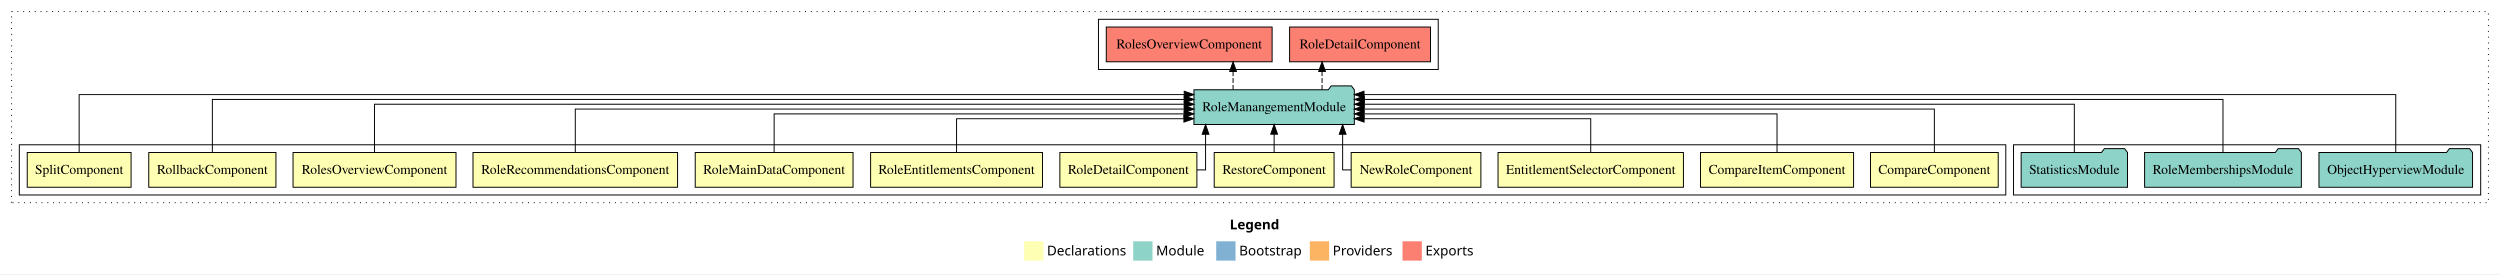
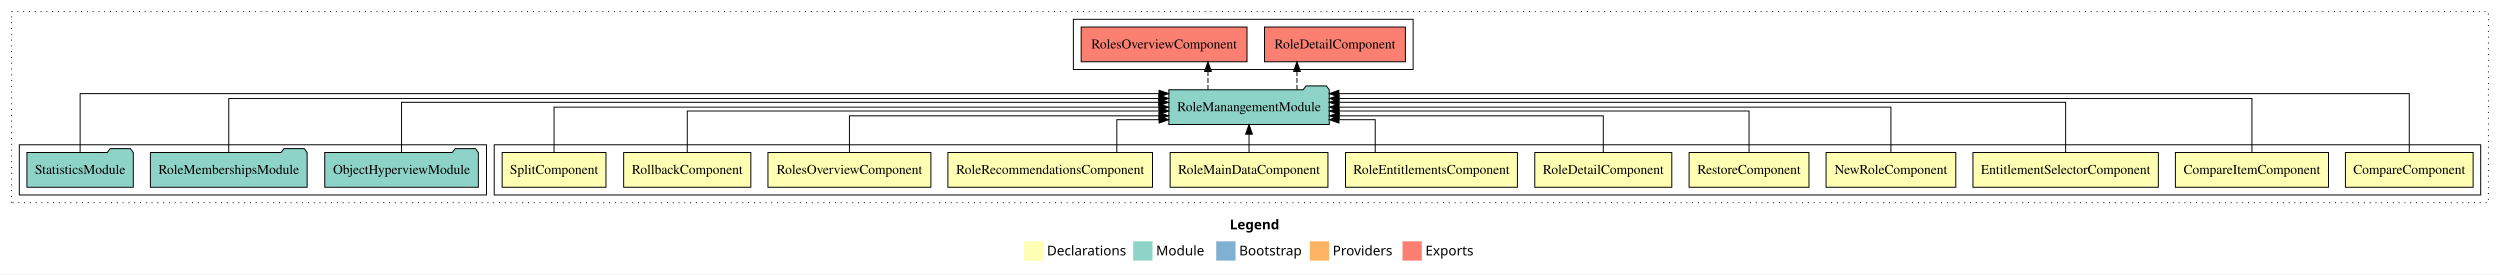
<svg xmlns="http://www.w3.org/2000/svg" width="2590pt" height="284pt" viewBox="0.00 0.00 2590.00 284.00">
  <g id="graph0" class="graph" transform="scale(1 1) rotate(0) translate(4 280)">
    <polygon fill="white" stroke="transparent" points="-4,4 -4,-280 2586,-280 2586,4 -4,4" />
    <text text-anchor="start" x="1270.01" y="-42.4" font-family="Times-12" font-weight="bold" font-size="14.00">Legend</text>
    <polygon fill="#ffffb3" stroke="transparent" points="1057,-10 1057,-30 1077,-30 1077,-10 1057,-10" />
    <text text-anchor="start" x="1080.63" y="-15.4" font-family="Times-12" font-size="14.00">  Declarations</text>
    <polygon fill="#8dd3c7" stroke="transparent" points="1170,-10 1170,-30 1190,-30 1190,-10 1170,-10" />
    <text text-anchor="start" x="1193.73" y="-15.4" font-family="Times-12" font-size="14.00">  Module</text>
    <polygon fill="#80b1d3" stroke="transparent" points="1256,-10 1256,-30 1276,-30 1276,-10 1256,-10" />
    <text text-anchor="start" x="1279.78" y="-15.4" font-family="Times-12" font-size="14.00">  Bootstrap</text>
    <polygon fill="#fdb462" stroke="transparent" points="1353,-10 1353,-30 1373,-30 1373,-10 1353,-10" />
    <text text-anchor="start" x="1376.67" y="-15.4" font-family="Times-12" font-size="14.00">  Providers</text>
    <polygon fill="#fb8072" stroke="transparent" points="1449,-10 1449,-30 1469,-30 1469,-10 1449,-10" />
    <text text-anchor="start" x="1472.73" y="-15.4" font-family="Times-12" font-size="14.00">  Exports</text>
    <g id="clust1" class="cluster">
      <polygon fill="none" stroke="black" stroke-dasharray="1,5" points="8,-70 8,-268 2574,-268 2574,-70 8,-70" />
    </g>
    <g id="clust16" class="cluster">
-       <polygon fill="none" stroke="black" points="1134,-208 1134,-260 1486,-260 1486,-208 1134,-208" />
+       <polygon fill="none" stroke="black" points="1108,-208 1108,-260 1460,-260 1460,-208 1108,-208" />
+     </g>
+     <g id="clust2" class="cluster">
+       <polygon fill="none" stroke="black" points="508,-78 508,-130 2566,-130 2566,-78 508,-78" />
    </g>
    <g id="clust15" class="cluster">
-       <polygon fill="none" stroke="black" points="2082,-78 2082,-130 2566,-130 2566,-78 2082,-78" />
-     </g>
-     <g id="clust2" class="cluster">
-       <polygon fill="none" stroke="black" points="16,-78 16,-130 2074,-130 2074,-78 16,-78" />
+       <polygon fill="none" stroke="black" points="16,-78 16,-130 500,-130 500,-78 16,-78" />
    </g>
    <g id="node1" class="node">
-       <polygon fill="#ffffb3" stroke="black" points="2066.15,-122 1933.85,-122 1933.85,-86 2066.15,-86 2066.15,-122" />
-       <text text-anchor="middle" x="2000" y="-99.8" font-family="Times,serif" font-size="14.00">CompareComponent</text>
+       <polygon fill="#ffffb3" stroke="black" points="2558.15,-122 2425.85,-122 2425.85,-86 2558.15,-86 2558.15,-122" />
+       <text text-anchor="middle" x="2492" y="-99.8" font-family="Times,serif" font-size="14.00">CompareComponent</text>
    </g>
    <g id="node13" class="node">
-       <polygon fill="#8dd3c7" stroke="black" points="1399.08,-187 1396.08,-191 1375.08,-191 1372.08,-187 1232.92,-187 1232.92,-151 1399.08,-151 1399.08,-187" />
-       <text text-anchor="middle" x="1316" y="-164.8" font-family="Times,serif" font-size="14.00">RoleManangementModule</text>
+       <polygon fill="#8dd3c7" stroke="black" points="1373.08,-187 1370.08,-191 1349.08,-191 1346.08,-187 1206.92,-187 1206.92,-151 1373.08,-151 1373.08,-187" />
+       <text text-anchor="middle" x="1290" y="-164.8" font-family="Times,serif" font-size="14.00">RoleManangementModule</text>
    </g>
    <g id="edge1" class="edge">
-       <path fill="none" stroke="black" d="M2000,-122.22C2000,-140.83 2000,-167 2000,-167 2000,-167 1409.19,-167 1409.19,-167" />
-       <polygon fill="black" stroke="black" points="1409.19,-163.5 1399.19,-167 1409.19,-170.5 1409.19,-163.5" />
+       <path fill="none" stroke="black" d="M2492,-122.32C2492,-145.66 2492,-183 2492,-183 2492,-183 1383.09,-183 1383.09,-183" />
+       <polygon fill="black" stroke="black" points="1383.09,-179.5 1373.09,-183 1383.09,-186.5 1383.09,-179.5" />
    </g>
    <g id="node2" class="node">
-       <polygon fill="#ffffb3" stroke="black" points="1916.31,-122 1757.69,-122 1757.69,-86 1916.31,-86 1916.31,-122" />
-       <text text-anchor="middle" x="1837" y="-99.8" font-family="Times,serif" font-size="14.00">CompareItemComponent</text>
+       <polygon fill="#ffffb3" stroke="black" points="2408.31,-122 2249.69,-122 2249.69,-86 2408.31,-86 2408.31,-122" />
+       <text text-anchor="middle" x="2329" y="-99.8" font-family="Times,serif" font-size="14.00">CompareItemComponent</text>
    </g>
    <g id="edge2" class="edge">
-       <path fill="none" stroke="black" d="M1837,-122.03C1837,-139.06 1837,-162 1837,-162 1837,-162 1409.13,-162 1409.13,-162" />
-       <polygon fill="black" stroke="black" points="1409.13,-158.5 1399.13,-162 1409.13,-165.5 1409.13,-158.5" />
+       <path fill="none" stroke="black" d="M2329,-122.29C2329,-144.21 2329,-178 2329,-178 2329,-178 1383.27,-178 1383.27,-178" />
+       <polygon fill="black" stroke="black" points="1383.27,-174.5 1373.27,-178 1383.27,-181.5 1383.27,-174.5" />
    </g>
    <g id="node3" class="node">
-       <polygon fill="#ffffb3" stroke="black" points="1740.03,-122 1547.97,-122 1547.97,-86 1740.03,-86 1740.03,-122" />
-       <text text-anchor="middle" x="1644" y="-99.8" font-family="Times,serif" font-size="14.00">EntitlementSelectorComponent</text>
+       <polygon fill="#ffffb3" stroke="black" points="2232.03,-122 2039.97,-122 2039.97,-86 2232.03,-86 2232.03,-122" />
+       <text text-anchor="middle" x="2136" y="-99.8" font-family="Times,serif" font-size="14.00">EntitlementSelectorComponent</text>
    </g>
    <g id="edge3" class="edge">
-       <path fill="none" stroke="black" d="M1644,-122.24C1644,-137.57 1644,-157 1644,-157 1644,-157 1409.19,-157 1409.19,-157" />
-       <polygon fill="black" stroke="black" points="1409.19,-153.5 1399.19,-157 1409.19,-160.5 1409.19,-153.5" />
+       <path fill="none" stroke="black" d="M2136,-122.03C2136,-142.77 2136,-174 2136,-174 2136,-174 1383.05,-174 1383.05,-174" />
+       <polygon fill="black" stroke="black" points="1383.05,-170.5 1373.05,-174 1383.05,-177.5 1383.05,-170.5" />
    </g>
    <g id="node4" class="node">
-       <polygon fill="#ffffb3" stroke="black" points="1530.2,-122 1395.8,-122 1395.8,-86 1530.2,-86 1530.2,-122" />
-       <text text-anchor="middle" x="1463" y="-99.8" font-family="Times,serif" font-size="14.00">NewRoleComponent</text>
+       <polygon fill="#ffffb3" stroke="black" points="2022.2,-122 1887.8,-122 1887.8,-86 2022.2,-86 2022.2,-122" />
+       <text text-anchor="middle" x="1955" y="-99.8" font-family="Times,serif" font-size="14.00">NewRoleComponent</text>
    </g>
    <g id="edge4" class="edge">
-       <path fill="none" stroke="black" d="M1395.69,-104C1390.36,-104 1386.97,-104 1386.97,-104 1386.97,-104 1386.97,-140.89 1386.97,-140.89" />
-       <polygon fill="black" stroke="black" points="1383.47,-140.89 1386.97,-150.89 1390.47,-140.89 1383.47,-140.89" />
+       <path fill="none" stroke="black" d="M1955,-122.11C1955,-141.34 1955,-169 1955,-169 1955,-169 1383.21,-169 1383.21,-169" />
+       <polygon fill="black" stroke="black" points="1383.21,-165.5 1373.21,-169 1383.21,-172.5 1383.21,-165.5" />
    </g>
    <g id="node5" class="node">
-       <polygon fill="#ffffb3" stroke="black" points="1378.09,-122 1253.91,-122 1253.91,-86 1378.09,-86 1378.09,-122" />
-       <text text-anchor="middle" x="1316" y="-99.8" font-family="Times,serif" font-size="14.00">RestoreComponent</text>
+       <polygon fill="#ffffb3" stroke="black" points="1870.09,-122 1745.91,-122 1745.91,-86 1870.09,-86 1870.09,-122" />
+       <text text-anchor="middle" x="1808" y="-99.8" font-family="Times,serif" font-size="14.00">RestoreComponent</text>
    </g>
    <g id="edge5" class="edge">
-       <path fill="none" stroke="black" d="M1316,-122.11C1316,-122.11 1316,-140.99 1316,-140.99" />
-       <polygon fill="black" stroke="black" points="1312.5,-140.99 1316,-150.99 1319.5,-140.99 1312.5,-140.99" />
+       <path fill="none" stroke="black" d="M1808,-122.3C1808,-140.27 1808,-165 1808,-165 1808,-165 1383.23,-165 1383.23,-165" />
+       <polygon fill="black" stroke="black" points="1383.23,-161.5 1373.23,-165 1383.23,-168.5 1383.23,-161.5" />
    </g>
    <g id="node6" class="node">
-       <polygon fill="#ffffb3" stroke="black" points="1235.98,-122 1094.02,-122 1094.02,-86 1235.98,-86 1235.98,-122" />
-       <text text-anchor="middle" x="1165" y="-99.8" font-family="Times,serif" font-size="14.00">RoleDetailComponent</text>
+       <polygon fill="#ffffb3" stroke="black" points="1727.98,-122 1586.02,-122 1586.02,-86 1727.98,-86 1727.98,-122" />
+       <text text-anchor="middle" x="1657" y="-99.8" font-family="Times,serif" font-size="14.00">RoleDetailComponent</text>
    </g>
    <g id="edge6" class="edge">
-       <path fill="none" stroke="black" d="M1236.11,-104C1241.54,-104 1244.97,-104 1244.97,-104 1244.97,-104 1244.97,-140.89 1244.97,-140.89" />
-       <polygon fill="black" stroke="black" points="1241.47,-140.89 1244.97,-150.89 1248.47,-140.89 1241.47,-140.89" />
+       <path fill="none" stroke="black" d="M1657,-122.03C1657,-138.4 1657,-160 1657,-160 1657,-160 1383.28,-160 1383.28,-160" />
+       <polygon fill="black" stroke="black" points="1383.28,-156.5 1373.28,-160 1383.28,-163.5 1383.28,-156.5" />
    </g>
    <g id="node7" class="node">
-       <polygon fill="#ffffb3" stroke="black" points="1076.04,-122 897.96,-122 897.96,-86 1076.04,-86 1076.04,-122" />
-       <text text-anchor="middle" x="987" y="-99.8" font-family="Times,serif" font-size="14.00">RoleEntitlementsComponent</text>
+       <polygon fill="#ffffb3" stroke="black" points="1568.04,-122 1389.96,-122 1389.96,-86 1568.04,-86 1568.04,-122" />
+       <text text-anchor="middle" x="1479" y="-99.8" font-family="Times,serif" font-size="14.00">RoleEntitlementsComponent</text>
    </g>
    <g id="edge7" class="edge">
-       <path fill="none" stroke="black" d="M987,-122.24C987,-137.57 987,-157 987,-157 987,-157 1222.55,-157 1222.55,-157" />
-       <polygon fill="black" stroke="black" points="1222.55,-160.5 1232.55,-157 1222.55,-153.5 1222.55,-160.5" />
+       <path fill="none" stroke="black" d="M1420.73,-122.19C1420.73,-137.18 1420.73,-156 1420.73,-156 1420.73,-156 1383.17,-156 1383.17,-156" />
+       <polygon fill="black" stroke="black" points="1383.17,-152.5 1373.17,-156 1383.17,-159.5 1383.17,-152.5" />
    </g>
    <g id="node8" class="node">
-       <polygon fill="#ffffb3" stroke="black" points="879.75,-122 716.25,-122 716.25,-86 879.75,-86 879.75,-122" />
-       <text text-anchor="middle" x="798" y="-99.8" font-family="Times,serif" font-size="14.00">RoleMainDataComponent</text>
+       <polygon fill="#ffffb3" stroke="black" points="1371.75,-122 1208.25,-122 1208.25,-86 1371.75,-86 1371.75,-122" />
+       <text text-anchor="middle" x="1290" y="-99.8" font-family="Times,serif" font-size="14.00">RoleMainDataComponent</text>
    </g>
    <g id="edge8" class="edge">
-       <path fill="none" stroke="black" d="M798,-122.03C798,-139.06 798,-162 798,-162 798,-162 1222.77,-162 1222.77,-162" />
-       <polygon fill="black" stroke="black" points="1222.77,-165.5 1232.77,-162 1222.77,-158.5 1222.77,-165.5" />
+       <path fill="none" stroke="black" d="M1290,-122.11C1290,-122.11 1290,-140.99 1290,-140.99" />
+       <polygon fill="black" stroke="black" points="1286.5,-140.99 1290,-150.99 1293.5,-140.99 1286.5,-140.99" />
    </g>
    <g id="node9" class="node">
-       <polygon fill="#ffffb3" stroke="black" points="697.98,-122 486.02,-122 486.02,-86 697.98,-86 697.98,-122" />
-       <text text-anchor="middle" x="592" y="-99.8" font-family="Times,serif" font-size="14.00">RoleRecommendationsComponent</text>
+       <polygon fill="#ffffb3" stroke="black" points="1189.98,-122 978.02,-122 978.02,-86 1189.98,-86 1189.98,-122" />
+       <text text-anchor="middle" x="1084" y="-99.8" font-family="Times,serif" font-size="14.00">RoleRecommendationsComponent</text>
    </g>
    <g id="edge9" class="edge">
-       <path fill="none" stroke="black" d="M592,-122.22C592,-140.83 592,-167 592,-167 592,-167 1222.95,-167 1222.95,-167" />
-       <polygon fill="black" stroke="black" points="1222.95,-170.5 1232.95,-167 1222.95,-163.5 1222.95,-170.5" />
+       <path fill="none" stroke="black" d="M1153.02,-122.19C1153.02,-137.18 1153.02,-156 1153.02,-156 1153.02,-156 1196.76,-156 1196.76,-156" />
+       <polygon fill="black" stroke="black" points="1196.76,-159.5 1206.76,-156 1196.76,-152.5 1196.76,-159.5" />
    </g>
    <g id="node10" class="node">
-       <polygon fill="#ffffb3" stroke="black" points="468.41,-122 299.59,-122 299.59,-86 468.41,-86 468.41,-122" />
-       <text text-anchor="middle" x="384" y="-99.8" font-family="Times,serif" font-size="14.00">RolesOverviewComponent</text>
+       <polygon fill="#ffffb3" stroke="black" points="960.41,-122 791.59,-122 791.59,-86 960.41,-86 960.41,-122" />
+       <text text-anchor="middle" x="876" y="-99.8" font-family="Times,serif" font-size="14.00">RolesOverviewComponent</text>
    </g>
    <g id="edge10" class="edge">
-       <path fill="none" stroke="black" d="M384,-122.22C384,-142.37 384,-172 384,-172 384,-172 1222.88,-172 1222.88,-172" />
-       <polygon fill="black" stroke="black" points="1222.88,-175.5 1232.88,-172 1222.88,-168.5 1222.88,-175.5" />
+       <path fill="none" stroke="black" d="M876,-122.03C876,-138.4 876,-160 876,-160 876,-160 1196.72,-160 1196.72,-160" />
+       <polygon fill="black" stroke="black" points="1196.72,-163.5 1206.72,-160 1196.72,-156.5 1196.72,-163.5" />
    </g>
    <g id="node11" class="node">
-       <polygon fill="#ffffb3" stroke="black" points="281.88,-122 150.12,-122 150.12,-86 281.88,-86 281.88,-122" />
-       <text text-anchor="middle" x="216" y="-99.8" font-family="Times,serif" font-size="14.00">RollbackComponent</text>
+       <polygon fill="#ffffb3" stroke="black" points="773.88,-122 642.12,-122 642.12,-86 773.88,-86 773.88,-122" />
+       <text text-anchor="middle" x="708" y="-99.8" font-family="Times,serif" font-size="14.00">RollbackComponent</text>
    </g>
    <g id="edge11" class="edge">
-       <path fill="none" stroke="black" d="M216,-122.04C216,-143.66 216,-177 216,-177 216,-177 1222.87,-177 1222.87,-177" />
-       <polygon fill="black" stroke="black" points="1222.87,-180.5 1232.87,-177 1222.87,-173.5 1222.87,-180.5" />
+       <path fill="none" stroke="black" d="M708,-122.3C708,-140.27 708,-165 708,-165 708,-165 1196.92,-165 1196.92,-165" />
+       <polygon fill="black" stroke="black" points="1196.92,-168.5 1206.92,-165 1196.92,-161.5 1196.92,-168.5" />
    </g>
    <g id="node12" class="node">
-       <polygon fill="#ffffb3" stroke="black" points="131.79,-122 24.21,-122 24.21,-86 131.79,-86 131.79,-122" />
-       <text text-anchor="middle" x="78" y="-99.8" font-family="Times,serif" font-size="14.00">SplitComponent</text>
+       <polygon fill="#ffffb3" stroke="black" points="623.79,-122 516.21,-122 516.21,-86 623.79,-86 623.79,-122" />
+       <text text-anchor="middle" x="570" y="-99.8" font-family="Times,serif" font-size="14.00">SplitComponent</text>
    </g>
    <g id="edge12" class="edge">
-       <path fill="none" stroke="black" d="M78,-122.09C78,-145.13 78,-182 78,-182 78,-182 1222.85,-182 1222.85,-182" />
-       <polygon fill="black" stroke="black" points="1222.85,-185.5 1232.85,-182 1222.85,-178.5 1222.85,-185.5" />
+       <path fill="none" stroke="black" d="M570,-122.11C570,-141.34 570,-169 570,-169 570,-169 1196.7,-169 1196.7,-169" />
+       <polygon fill="black" stroke="black" points="1196.7,-172.5 1206.7,-169 1196.7,-165.5 1196.7,-172.5" />
    </g>
    <g id="node17" class="node">
-       <polygon fill="#fb8072" stroke="black" points="1477.98,-252 1332.02,-252 1332.02,-216 1477.98,-216 1477.98,-252" />
-       <text text-anchor="middle" x="1405" y="-229.8" font-family="Times,serif" font-size="14.00">RoleDetailComponent </text>
+       <polygon fill="#fb8072" stroke="black" points="1451.98,-252 1306.02,-252 1306.02,-216 1451.98,-216 1451.98,-252" />
+       <text text-anchor="middle" x="1379" y="-229.8" font-family="Times,serif" font-size="14.00">RoleDetailComponent </text>
    </g>
    <g id="edge16" class="edge">
-       <path fill="none" stroke="black" stroke-dasharray="5,2" d="M1365.65,-187.11C1365.65,-187.11 1365.65,-205.99 1365.65,-205.99" />
-       <polygon fill="black" stroke="black" points="1362.15,-205.99 1365.65,-215.99 1369.15,-205.99 1362.15,-205.99" />
+       <path fill="none" stroke="black" stroke-dasharray="5,2" d="M1339.65,-187.11C1339.65,-187.11 1339.65,-205.99 1339.65,-205.99" />
+       <polygon fill="black" stroke="black" points="1336.15,-205.99 1339.65,-215.99 1343.15,-205.99 1336.15,-205.99" />
    </g>
    <g id="node18" class="node">
-       <polygon fill="#fb8072" stroke="black" points="1313.91,-252 1142.09,-252 1142.09,-216 1313.91,-216 1313.91,-252" />
-       <text text-anchor="middle" x="1228" y="-229.8" font-family="Times,serif" font-size="14.00">RolesOverviewComponent </text>
+       <polygon fill="#fb8072" stroke="black" points="1287.91,-252 1116.09,-252 1116.09,-216 1287.91,-216 1287.91,-252" />
+       <text text-anchor="middle" x="1202" y="-229.8" font-family="Times,serif" font-size="14.00">RolesOverviewComponent </text>
    </g>
    <g id="edge17" class="edge">
-       <path fill="none" stroke="black" stroke-dasharray="5,2" d="M1273.46,-187.11C1273.46,-187.11 1273.46,-205.99 1273.46,-205.99" />
-       <polygon fill="black" stroke="black" points="1269.96,-205.99 1273.46,-215.99 1276.96,-205.99 1269.96,-205.99" />
+       <path fill="none" stroke="black" stroke-dasharray="5,2" d="M1247.46,-187.11C1247.46,-187.11 1247.46,-205.99 1247.46,-205.99" />
+       <polygon fill="black" stroke="black" points="1243.96,-205.99 1247.46,-215.99 1250.96,-205.99 1243.96,-205.99" />
    </g>
    <g id="node14" class="node">
-       <polygon fill="#8dd3c7" stroke="black" points="2557.56,-122 2554.56,-126 2533.56,-126 2530.56,-122 2398.44,-122 2398.44,-86 2557.56,-86 2557.56,-122" />
-       <text text-anchor="middle" x="2478" y="-99.8" font-family="Times,serif" font-size="14.00">ObjectHyperviewModule</text>
+       <polygon fill="#8dd3c7" stroke="black" points="491.56,-122 488.56,-126 467.56,-126 464.56,-122 332.44,-122 332.44,-86 491.56,-86 491.56,-122" />
+       <text text-anchor="middle" x="412" y="-99.8" font-family="Times,serif" font-size="14.00">ObjectHyperviewModule</text>
    </g>
    <g id="edge13" class="edge">
-       <path fill="none" stroke="black" d="M2478,-122.09C2478,-145.13 2478,-182 2478,-182 2478,-182 1409.1,-182 1409.1,-182" />
-       <polygon fill="black" stroke="black" points="1409.1,-178.5 1399.1,-182 1409.1,-185.5 1409.1,-178.5" />
+       <path fill="none" stroke="black" d="M412,-122.03C412,-142.77 412,-174 412,-174 412,-174 1196.61,-174 1196.61,-174" />
+       <polygon fill="black" stroke="black" points="1196.61,-177.5 1206.61,-174 1196.61,-170.5 1196.61,-177.5" />
    </g>
    <g id="node15" class="node">
-       <polygon fill="#8dd3c7" stroke="black" points="2380.2,-122 2377.2,-126 2356.2,-126 2353.2,-122 2217.8,-122 2217.8,-86 2380.2,-86 2380.2,-122" />
-       <text text-anchor="middle" x="2299" y="-99.8" font-family="Times,serif" font-size="14.00">RoleMembershipsModule</text>
+       <polygon fill="#8dd3c7" stroke="black" points="314.2,-122 311.2,-126 290.2,-126 287.2,-122 151.8,-122 151.8,-86 314.2,-86 314.2,-122" />
+       <text text-anchor="middle" x="233" y="-99.8" font-family="Times,serif" font-size="14.00">RoleMembershipsModule</text>
    </g>
    <g id="edge14" class="edge">
-       <path fill="none" stroke="black" d="M2299,-122.04C2299,-143.66 2299,-177 2299,-177 2299,-177 1409.39,-177 1409.39,-177" />
-       <polygon fill="black" stroke="black" points="1409.39,-173.5 1399.39,-177 1409.39,-180.5 1409.39,-173.5" />
+       <path fill="none" stroke="black" d="M233,-122.29C233,-144.21 233,-178 233,-178 233,-178 1196.62,-178 1196.62,-178" />
+       <polygon fill="black" stroke="black" points="1196.62,-181.5 1206.62,-178 1196.62,-174.5 1196.62,-181.5" />
    </g>
    <g id="node16" class="node">
-       <polygon fill="#8dd3c7" stroke="black" points="2200.1,-122 2197.1,-126 2176.1,-126 2173.1,-122 2089.9,-122 2089.9,-86 2200.1,-86 2200.1,-122" />
-       <text text-anchor="middle" x="2145" y="-99.8" font-family="Times,serif" font-size="14.00">StatisticsModule</text>
+       <polygon fill="#8dd3c7" stroke="black" points="134.1,-122 131.1,-126 110.1,-126 107.1,-122 23.9,-122 23.9,-86 134.1,-86 134.1,-122" />
+       <text text-anchor="middle" x="79" y="-99.8" font-family="Times,serif" font-size="14.00">StatisticsModule</text>
    </g>
    <g id="edge15" class="edge">
-       <path fill="none" stroke="black" d="M2145,-122.22C2145,-142.37 2145,-172 2145,-172 2145,-172 1409.28,-172 1409.28,-172" />
-       <polygon fill="black" stroke="black" points="1409.28,-168.5 1399.28,-172 1409.28,-175.5 1409.28,-168.5" />
+       <path fill="none" stroke="black" d="M79,-122.32C79,-145.66 79,-183 79,-183 79,-183 1196.76,-183 1196.76,-183" />
+       <polygon fill="black" stroke="black" points="1196.76,-186.5 1206.76,-183 1196.76,-179.5 1196.76,-186.5" />
    </g>
  </g>
</svg>
